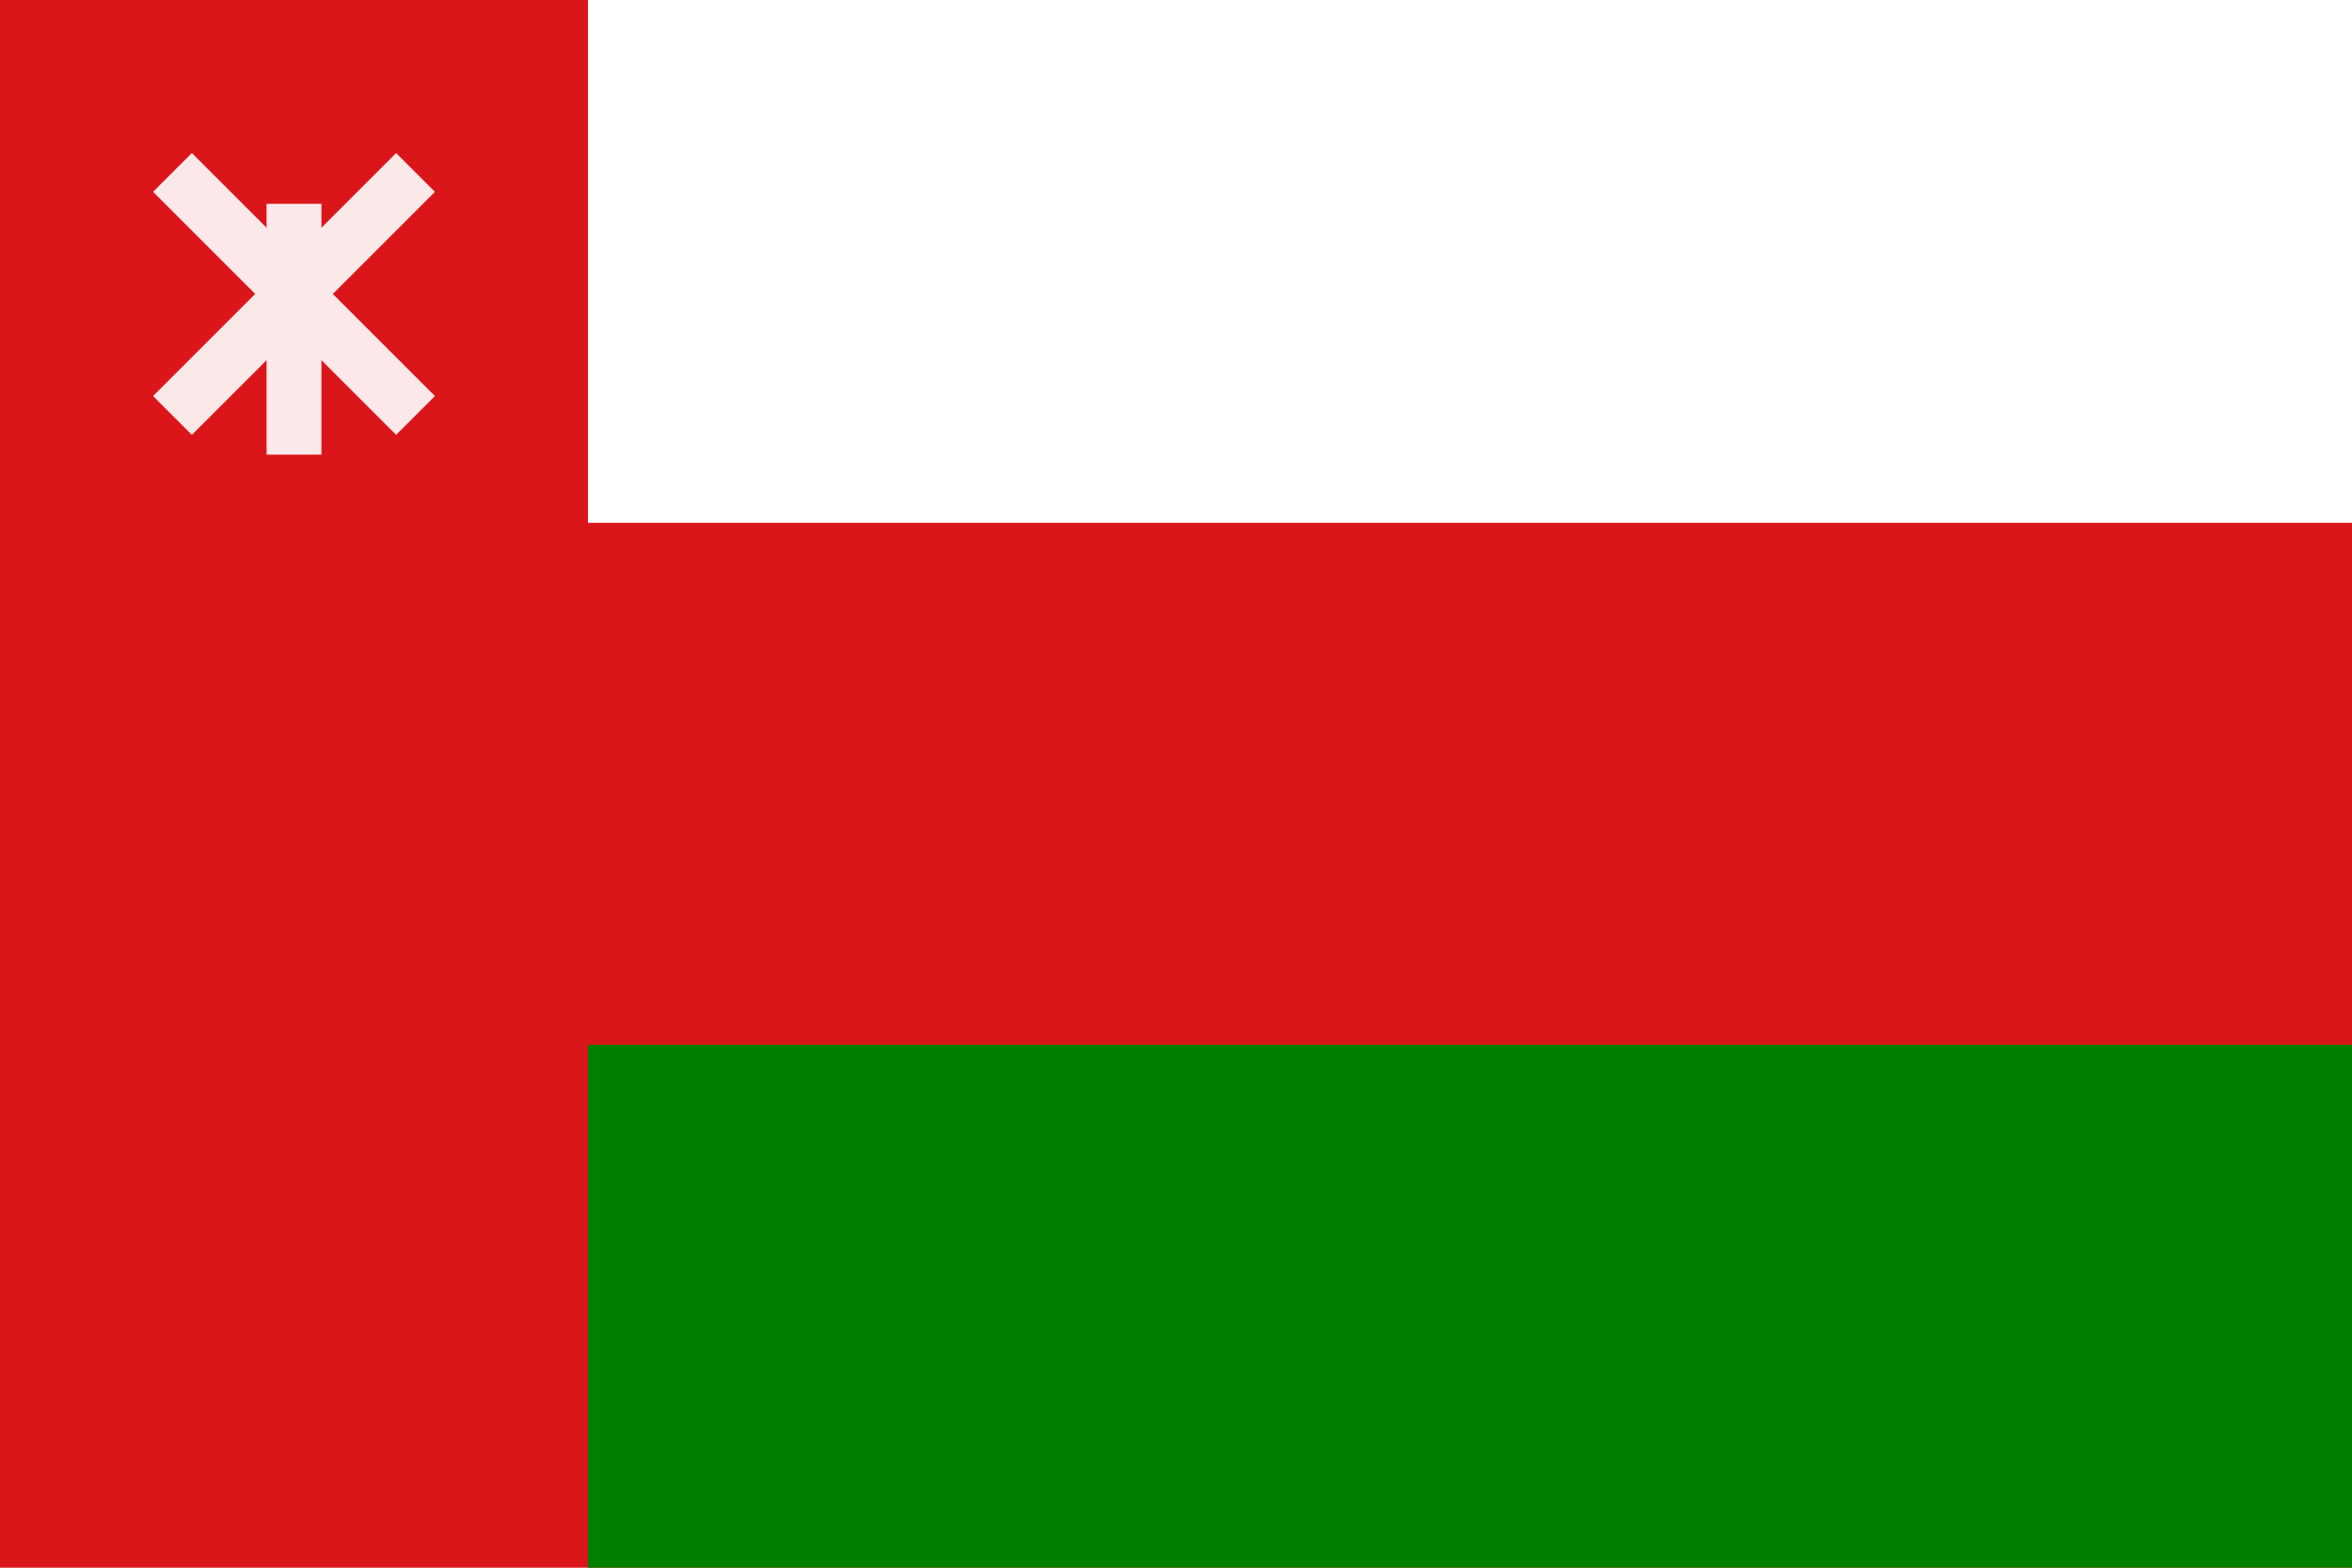
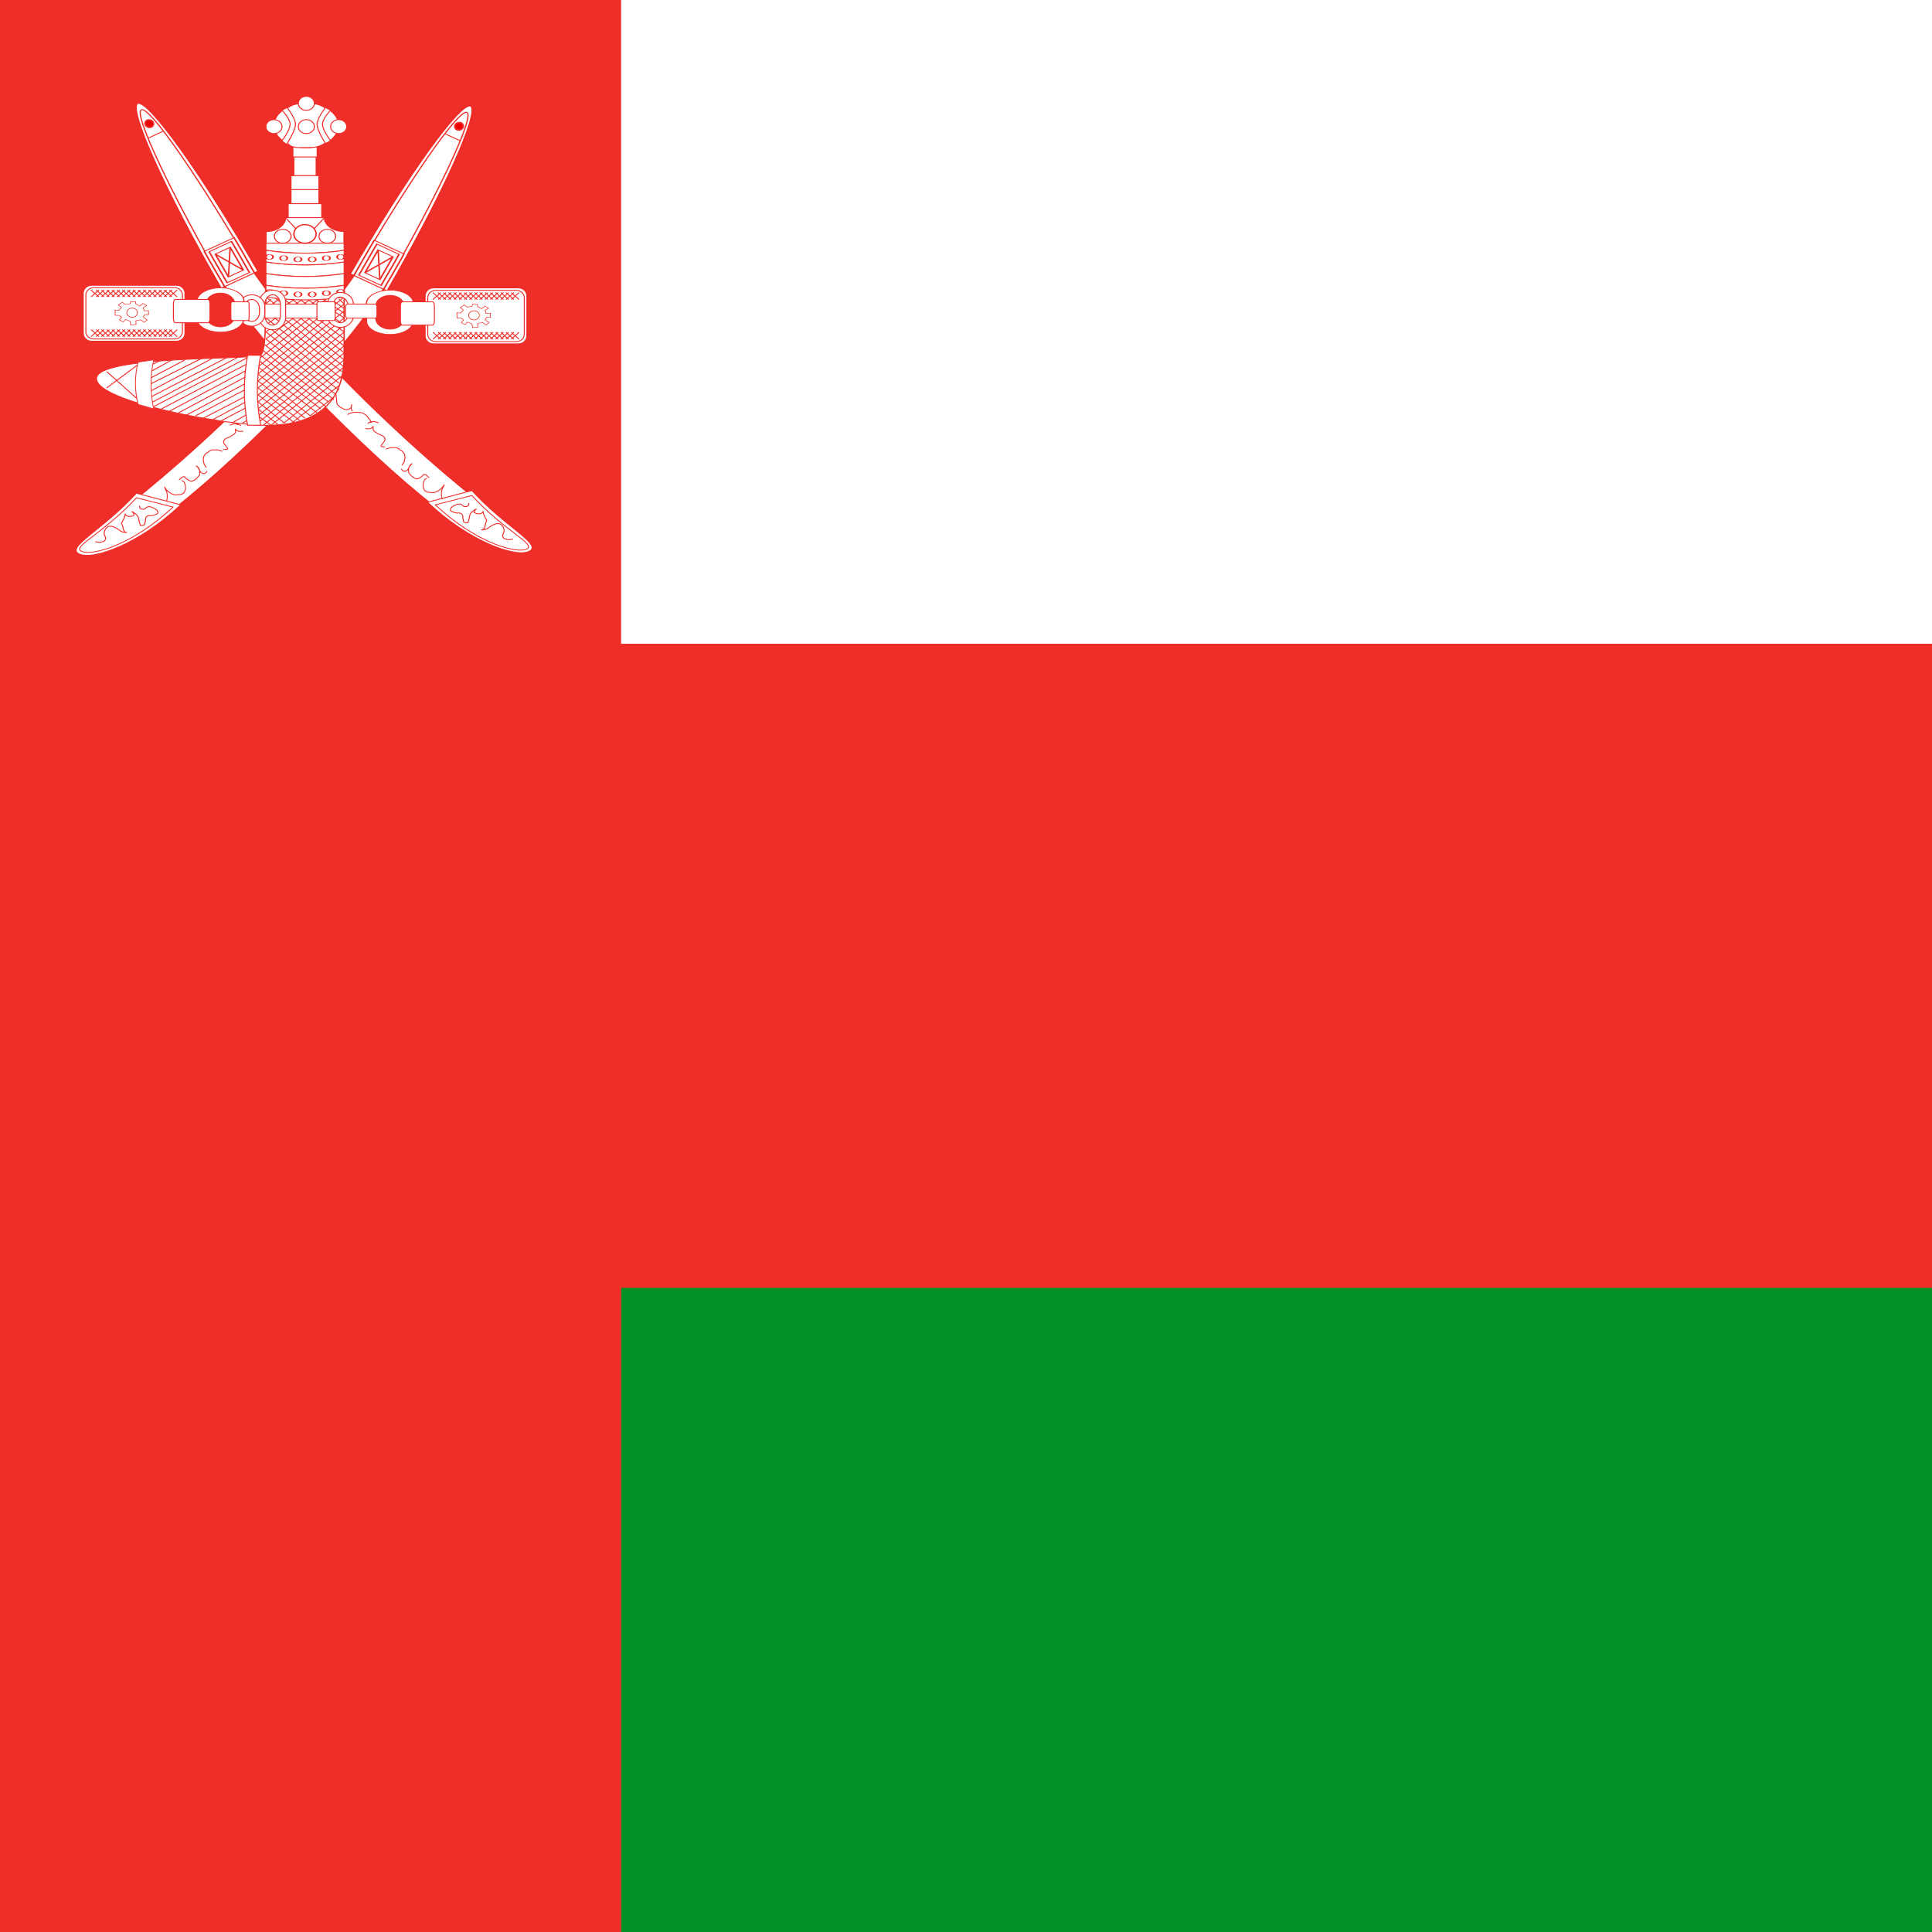
- <svg xmlns="http://www.w3.org/2000/svg" width="60" height="40" viewBox="0 0 30 20">
-   <rect width="30" height="20" fill="#DB161B" />
-   <rect x="7.5" width="22.5" height="6.67" fill="#FFFFFF" />
-   <rect x="7.5" y="13.33" width="22.5" height="6.67" fill="#008000" />
-   <g fill="#FFFFFF" opacity="0.9">
-     <path d="M2.2 2.2 L5.3 5.3 M5.3 2.2 L2.2 5.3" stroke="#FFFFFF" stroke-width="0.7" />
-     <rect x="3.4" y="2.6" width="0.7" height="3.2" />
+ <svg xmlns="http://www.w3.org/2000/svg" id="flag-icons-om" viewBox="0 0 512 512">
+   <defs>
+     <clipPath id="om-a">
+       <path fill-opacity=".7" d="M0 0h512v512H0z" />
+     </clipPath>
+   </defs>
+   <g clip-path="url(#om-a)">
+     <path fill="#ef2d29" fill-rule="evenodd" d="M-23.3-21.6h554.7v553H-23.3z" />
+     <path fill="#009025" fill-rule="evenodd" d="M164.6 341.3H541V549H164.6z" />
+     <path fill="#fff" fill-rule="evenodd" d="M164.6-19.4H541v190H164.6z" />
+     <g stroke="#ef2d28">
+       <g fill="#fff" fill-rule="evenodd" transform="matrix(.19516 0 0 .17447 109.2 -5.3)">
+         <rect width="138.2" height="85" x="17.7" y="467.7" stroke-width="1.4" rx="11.5" ry="12.1" />
+         <rect width="131.1" height="78" x="21.3" y="471.3" stroke-width="1pt" rx="10.9" ry="11.1" />
+         <path stroke-width="1pt" d="m65 396 9.7.5.4 5.8 8 5.3 6.2-6.7 7.5 5.3-7 5.8 1.7 8 8.8-.5V430l-7-.4-3.6 6.6 8 7.5-6.2 6.2-6.7-6.6-9.7 2.6.5 9.7-10.6 1-1.4-9.4-8.8-4.8-4.9 6.6-7.5-4.9 4.4-7.5-5.3-4.8H34l-.4-13.7 7.5.9 5.3-8-6.2-6.2 8-7 5.7 5.7 9.7-1.8z" transform="matrix(.68108 0 0 .5852 38 260.7)" />
+         <ellipse cx="68.9" cy="426.8" stroke-width="1pt" rx="11.1" ry="9.9" transform="matrix(.65819 0 0 .70224 38.8 209.6)" />
+         <path stroke-width="1pt" d="m39 474.8-10.7 10.6m17.8-10.6-10.7 10.6m17.7-10.6-10.6 10.6m17.7-10.6-10.6 10.6m17.7-10.6-10.6 10.6m17.7-10.6-10.6 10.6m17.7-10.6-10.6 10.6m17.7-10.6L78 485.4m17.7-10.6L85 485.4m17.8-10.6L92 485.4m17.7-10.6-10.6 10.6m17.7-10.6-10.6 10.6m-17.7-10.6L78 485.4m46-10.6-10.6 10.6m17.7-10.6-10.6 10.6m17.7-10.6-10.6 10.6m17.7-10.6-10.6 10.6m0-10.6 10.6 10.6m-17.7-10.6 10.6 10.6m-17.7-10.6 10.6 10.6m-17.7-10.6 10.6 10.6m-17.7-10.6 10.6 10.6m-17.7-10.6 10.6 10.6m-17.7-10.6 10.7 10.6M85 474.8l10.6 10.6m-17.8-10.6 10.7 10.6m-17.7-10.6 10.6 10.6m-17.7-10.6 10.6 10.6m-17.7-10.6 10.6 10.6M85 474.8l10.6 10.6m-46-10.6 10.5 10.6m-17.7-10.6 10.7 10.6m-17.8-10.6L46 485.4m-17.8-10.6L39 485.4m0 49.6-10.6 10.7M46 535l-10.7 10.7M53.2 535l-10.7 10.7M60.2 535l-10.6 10.7M67.3 535l-10.6 10.7M74.4 535l-10.6 10.7M81.5 535 71 545.7M88.6 535 78 545.7M95.7 535 85 545.7m17.7-10.7L92 545.7m18-10.7-10.7 10.7M117 535l-10.6 10.7M88.6 535 78 545.7m46-10.7-10.6 10.7m17.7-10.7-10.6 10.7m17.7-10.7-10.6 10.7m17.7-10.7-10.6 10.7m0-10.7 10.6 10.7M127.6 535l10.6 10.7M120.5 535l10.6 10.7M113.4 535l10.6 10.7M106.3 535l10.6 10.7M99.2 535l10.7 10.7M92 535l10.7 10.7M85 535l10.6 10.7M78 535l10.6 10.7M70.9 535l10.6 10.7M63.8 535l10.6 10.7M56.7 535l10.6 10.7M85.1 535l10.6 10.7m-46-10.7 10.5 10.7M42.5 535l10.7 10.7M35.4 535l10.7 10.7M28.4 535 39 545.7" />
+       </g>
+       <g fill="#fff" fill-rule="evenodd" transform="matrix(.19516 0 0 .17447 18.6 -6)">
+         <rect width="138.2" height="85" x="17.7" y="467.7" stroke-width="1.4" rx="11.5" ry="12.1" />
+         <rect width="131.1" height="78" x="21.3" y="471.3" stroke-width="1pt" rx="10.9" ry="11.1" />
+         <path stroke-width="1pt" d="m65 396 9.7.5.4 5.8 8 5.3 6.2-6.7 7.5 5.3-7 5.8 1.7 8 8.8-.5V430l-7-.4-3.6 6.6 8 7.5-6.2 6.2-6.7-6.6-9.7 2.6.5 9.7-10.6 1-1.4-9.4-8.8-4.8-4.9 6.6-7.5-4.9 4.4-7.5-5.3-4.8H34l-.4-13.7 7.5.9 5.3-8-6.2-6.2 8-7 5.7 5.7 9.7-1.8z" transform="matrix(.68108 0 0 .5852 38 260.7)" />
+         <ellipse cx="68.9" cy="426.8" stroke-width="1pt" rx="11.1" ry="9.9" transform="matrix(.65819 0 0 .70224 38.8 209.6)" />
+         <path stroke-width="1pt" d="m39 474.8-10.7 10.6m17.8-10.6-10.7 10.6m17.7-10.6-10.6 10.6m17.7-10.6-10.6 10.6m17.7-10.6-10.6 10.6m17.7-10.6-10.6 10.6m17.7-10.6-10.6 10.6m17.7-10.6L78 485.4m17.7-10.6L85 485.4m17.8-10.6L92 485.4m17.7-10.6-10.6 10.6m17.7-10.6-10.6 10.6m-17.7-10.6L78 485.4m46-10.6-10.6 10.6m17.7-10.6-10.6 10.6m17.7-10.6-10.6 10.6m17.7-10.6-10.6 10.6m0-10.6 10.6 10.6m-17.7-10.6 10.6 10.6m-17.7-10.6 10.6 10.6m-17.7-10.6 10.6 10.6m-17.7-10.6 10.6 10.6m-17.7-10.6 10.6 10.6m-17.7-10.6 10.7 10.6M85 474.8l10.6 10.6m-17.8-10.6 10.7 10.6m-17.7-10.6 10.6 10.6m-17.7-10.6 10.6 10.6m-17.7-10.6 10.6 10.6M85 474.8l10.6 10.6m-46-10.6 10.5 10.6m-17.7-10.6 10.7 10.6m-17.8-10.6L46 485.4m-17.8-10.6L39 485.4m0 49.6-10.6 10.7M46 535l-10.7 10.7M53.2 535l-10.7 10.7M60.2 535l-10.6 10.7M67.3 535l-10.6 10.7M74.4 535l-10.6 10.7M81.5 535 71 545.7M88.6 535 78 545.7M95.7 535 85 545.7m17.7-10.7L92 545.7m18-10.7-10.7 10.7M117 535l-10.6 10.7M88.6 535 78 545.7m46-10.7-10.6 10.7m17.7-10.7-10.6 10.7m17.7-10.7-10.6 10.7m17.7-10.7-10.6 10.7m0-10.7 10.6 10.7M127.6 535l10.6 10.7M120.5 535l10.6 10.7M113.4 535l10.6 10.7M106.3 535l10.6 10.7M99.2 535l10.7 10.7M92 535l10.7 10.7M85 535l10.6 10.7M78 535l10.6 10.7M70.9 535l10.6 10.7M63.8 535l10.6 10.7M56.7 535l10.6 10.7M85.1 535l10.6 10.7m-46-10.7 10.5 10.7M42.5 535l10.7 10.7M35.4 535l10.7 10.7M28.4 535 39 545.7" />
+       </g>
+       <path fill="#fff" fill-rule="evenodd" stroke-width="1pt" d="M538.6 531.5c1.7 166.6 24.8 202 3.5 202s-31.9-92.1-31.9-205.5 14.2-205.5 35.5-205.5-9 31.9-7.1 209z" transform="matrix(-.31598 -.12472 -.1982 .19883 340 68.2)" />
+       <path fill="#fff" fill-rule="evenodd" stroke-width="1.3" d="m545.7 779.5-60.3 17.7c56.7 60.3 120.5 85 138.2 74.4 17.7-10.6-31.9-35.4-78-92z" transform="matrix(-.19516 0 0 .17447 142.6 -5.3)" />
+       <path fill="#fff" fill-rule="evenodd" stroke-width="1.3" d="m547.3 786.9-51 14.7c56.7 60.3 112.8 77.4 127.3 70 14.6-7.3-30.3-28-76.3-84.7z" transform="matrix(-.1901 0 0 .16776 140.2 -.1)" />
+       <path fill="none" stroke-width="1.8" d="M353.1 634.2c.2 1.3.8 7.1 1.3 9.4 0 3.2.3 5.6.6 8.1.8 2.2.7 4.2 3.1 5a9.9 9.9 0 0 0 5 4.4 27.7 27.7 0 0 0 6.3 3.8 11.6 11.6 0 0 0 7.5.6c2.2-1.5 3.8-3.1 5.6-4.4.4-2 .8-4.9 1.3-6.9a32.6 32.6 0 0 0-1.3 8.2c.2 3 1.3 4.4 2.5 6.8" transform="matrix(-.13744 0 0 .12206 120.8 27.9)" />
+       <path fill="none" stroke-width="1.8" d="m389.4 681.7.6-.6c-1.5 1.5-.9.8 2.5-1.3 2.4-1.2 5-1.8 8.1-2.4h8.8c3.4 0 5.7.5 8.1 1.2 1.8 1.8 4.4 2.8 6.3 4.4a11 11 0 0 1 3.7 5c1.7 1.7 2.8 4.3 4.4 5.6.7 2.9 2.1 2.8 3.1 5-3 .2-5.3.6-6.9 2.5-2.6 1.3 2.2-1.3 3.2-2.5 2-.6 2.5-1.2 5.6-1.2 2.8-1 4.6.7 7.5 1.2 1.7 1 2.2 1.3 4.4 1.3" transform="matrix(-.13744 0 0 .12206 122.6 27.2)" />
+       <path fill="none" stroke-width="1.8" d="M438.1 724.9c1.3 0 7.1 1.1 9.4 0 2.6-.7 4-2 5.6-4.4.8-1.7 0 3 0 5 .3 3.7 1.4 3.7 3.2 6.2 1.8 1.2 3.7 2.8 5.6 3.8a18 18 0 0 0 5.6 3.1c2 1 4.1 1.8 5.6 3.1 2.1 1.5 2 3.3 3.2 5.7-.3 3-.8 4.8-2.5 6.2-.8 2.1-2.4 4.2-3.8 5.6-1.5 3-3.3 4.3.6 5 2.2 1 3.4.2 5.7 0" transform="matrix(-.13744 0 0 .12206 124.7 25.8)" />
+       <path fill="none" stroke-width="1.8" d="M480.6 771.7c1.6-.4 7-2.2 9.4-3.1h8.8c3.3.3 4 1.3 6.8 2.5 1.9 1.9 3.1 3.2 5.7 4.4 1.3 1.7 4 4.7 5 6.9a25.5 25.5 0 0 1 1.2 8c0 3.7-1 4.4-1.2 7.6a19.3 19.3 0 0 1-3.8 7.5c-.3.8-.5 1-1.2 1.2" transform="matrix(-.13744 0 0 .12206 125 25.4)" />
+       <path fill="none" stroke-width="2.4" d="M538.1 818c.4 0 1.2 2 2.5 3.7 2.9 3 3.2 3.2 7.5 3.2 4-.2 3.5-1.6 6.3-2.5 1.3-2 2.9-3.6 4.4-6.3 1-1.6 1.9-4.1 3-5.6 1.2-1.9 2.6-3.3 3.8-5 1.2-.5 1.6-1 3.2-1.3-3.6.6-4 1.9-6.3 3.8a58.9 58.9 0 0 0-3.1 5.6c-.4 2.7-1.2 4.8-1.3 8.1 0 3.5 0 5.9 1.3 8.8 1.5 1.5 2.5 3.1 4.4 4.4a36.7 36.7 0 0 1 4.3 5l5.7 3.7c1.8 1.1 3.9 2.2 6.8 2.5 3.7-.3 4.8-1.3 7.5-2.5 2.4-1.7 4.2-2.8 6.3-4.4a21 21 0 0 0 4.4-5c3.3-.8 5.5-.5 7.5 1.3a16.5 16.5 0 0 1 4.3 4.4c1 .5 2.8 2 3.8 2.5" transform="matrix(-.09758 0 0 .09635 107.4 46)" />
+       <path fill="none" stroke-width="1.9" d="M503.8 836.1c-.8.3-3.8 2.4-5 3.1-.8 2.7-2.1 4.1-2.5 7-.7 2.6-.7 5.6-.7 8.7.7 3.2 2 5.5 3.2 8 2 1.4 3 2.4 5.6 3.8 2.5.4 5 .7 8.1.7 2 .6 5.6.9 7.5 0 2.8-.4 4.9-1.5 6.9-2.5 2.3-1.3 3.7-2.6 6.2-3.8 1.3-1.8 3.2-3.5 5-5.6 1.6-2.1 2.7-3.3 3.8-5.6-1 2.6-2.3 5-3.1 7.5-1.5 2.6-2.3 3.6-2.5 6.8-1 2.6-.7 5.8-.7 8.8.3 2 .4 5.8 1.3 7.5v1.9" transform="matrix(-.12132 0 0 .12024 109.3 26.8)" />
+       <path fill="none" stroke-width="1.3" d="M541.3 799.2v.7c0-1.7 0-.9-.7 2.5-1.1 1.4-4 1.8-6.2 1.2-2-1.7-2-3-5.6-3.7-3.6.2-5 1.2-7 2.5a9.5 9.5 0 0 0-5 4.3c-.7 2.1-1.1 3.6 1.3 4.4a15.2 15.2 0 0 0 7 2.5c2.8 0 4.9-.3 6.2 1.3 2 2 1.8 3.2 1.8 6.8.7 1.1.8 4.4 1.3 5.7a10.6 10.6 0 0 0 5.6 1.2c.7-2 1.4-5.4 1.9-7.5.5-2.2.6-5.4 1.9-6.9a16.6 16.6 0 0 1 4.3-4.4 8 8 0 0 1 3.8-2.4c-2.5 1.2-2.8 2.6-3.1 5.6 2.1 1 2.7 1.8 6.2 1.9 3.5-.3 4.3-1.2 5.6-3.2.3 3.2 1.3 4.2 2 7 1.2 1.8 1.7 3.7 3 6.2-.5 3-1.7 3.1-1.8 6.8-.8 2.5-.8 4.8-2.5 6.3-.8 1-1.4 1.1-3.2 1.2 3.6 0 5.8-.4 8.2-1.8 1.8-1.2 3.2-2.6 5-3.8a23.9 23.9 0 0 1 7.5-3.8c2.9 0 5-.3 6.2 1.3 1.8 1.3 3 3.5 3.8 6.3.5 3.2.8 5.4-.7 7.5-1 2.4-1.3 3.3 0 6.2 1.5 2 3.6 2.3 7 3.1 2.3-.1 4.6-.6 6.2-1.2" transform="matrix(-.19516 0 0 .17447 142.6 -5.3)" />
+       <g fill-rule="evenodd" stroke-width="1pt" transform="matrix(-.19516 0 0 .17447 142.6 -5.3)">
+         <path fill="#fff" d="M531.5 359.6c0-165.2 8-299.4 17.7-299.4 9.8 0 17.7 134.2 17.7 299.4z" transform="matrix(1.4216 -.73423 .46161 .89375 -716.8 541)" />
+         <path fill="#fff" d="M531.5 359.6c0-165.2 8-299.4 17.7-299.4 9.8 0 17.7 134.2 17.7 299.4" transform="matrix(1.1373 -.58739 .44532 .86221 -554.8 471.8)" />
+         <path fill="#fff" d="M563.4 301.2c.2 18.9 0 40.2 0 60.2H535c0-20-.2-41.3 0-60.2z" transform="matrix(1.4216 -.73423 .45889 .88849 -716.7 541.4)" />
+         <path fill="#fff" d="M559.8 304.7c.2 19 0 33.1 0 53.2h-21.2c0-20-.2-34.3 0-53.2z" transform="matrix(1.4216 -.73423 .45889 .88849 -716.7 541.4)" />
+         <path fill="#fff" d="M542.1 311.8h14.2v39h-14.2zm0 0 14.2 39m-14.2 0 14.2-39m-14.2-198.4h14.2" transform="matrix(1.4216 -.73423 .45889 .88849 -716.7 541.4)" />
+         <circle cx="545.7" cy="92.1" r="3.5" fill="#ef0000" transform="matrix(1.6046 .45375 -.36215 1.5787 -734.9 -170.8)" />
+       </g>
+       <path fill="#fff" fill-rule="evenodd" stroke-width="1pt" d="M538.6 531.5c1.7 166.6 24.8 202 3.5 202s-31.9-92.1-31.9-205.5 14.2-205.5 35.5-205.5-9 31.9-7.1 209z" transform="matrix(.31598 -.12472 .1982 .19883 -178.7 67.6)" />
+       <path fill="#fff" fill-rule="evenodd" stroke-width="1.3" d="m545.7 779.5-60.3 17.7c56.7 60.3 120.5 85 138.2 74.4 17.7-10.6-31.9-35.4-78-92z" transform="matrix(.19516 0 0 .17447 18.6 -6)" />
+       <path fill="#fff" fill-rule="evenodd" stroke-width="1.3" d="m547.3 786.9-51 14.7c56.7 60.3 112.8 77.4 127.3 70 14.6-7.3-30.3-28-76.3-84.7z" transform="matrix(.1901 0 0 .16776 21 -.7)" />
+       <path fill="none" stroke-width="1.8" d="M353.1 634.2c.2 1.3.8 7.1 1.3 9.4 0 3.2.3 5.6.6 8.1.8 2.2.7 4.2 3.1 5a9.9 9.9 0 0 0 5 4.4 27.7 27.7 0 0 0 6.3 3.8 11.6 11.6 0 0 0 7.5.6c2.2-1.5 3.8-3.1 5.6-4.4.4-2 .8-4.9 1.3-6.9a32.6 32.6 0 0 0-1.3 8.2c.2 3 1.3 4.4 2.5 6.8" transform="matrix(.13744 0 0 .12206 40.5 27.3)" />
+       <path fill="none" stroke-width="1.8" d="m389.4 681.7.6-.6c-1.5 1.5-.9.8 2.5-1.3 2.4-1.2 5-1.8 8.1-2.4h8.8c3.4 0 5.7.5 8.1 1.2 1.8 1.8 4.4 2.8 6.3 4.4a11 11 0 0 1 3.7 5c1.7 1.7 2.8 4.3 4.4 5.6.7 2.9 2.1 2.8 3.1 5-3 .2-5.3.6-6.9 2.5-2.6 1.3 2.2-1.3 3.2-2.5 2-.6 2.5-1.2 5.6-1.2 2.8-1 4.6.7 7.5 1.2 1.7 1 2.2 1.3 4.4 1.3" transform="matrix(.13744 0 0 .12206 38.7 26.6)" />
+       <path fill="none" stroke-width="1.8" d="M438.1 724.9c1.3 0 7.1 1.1 9.4 0 2.6-.7 4-2 5.6-4.4.8-1.7 0 3 0 5 .3 3.7 1.4 3.7 3.2 6.2 1.8 1.2 3.7 2.8 5.6 3.8a18 18 0 0 0 5.6 3.1c2 1 4.1 1.8 5.6 3.1 2.1 1.5 2 3.3 3.2 5.7-.3 3-.8 4.8-2.5 6.2-.8 2.1-2.4 4.2-3.8 5.6-1.5 3-3.3 4.3.6 5 2.2 1 3.4.2 5.7 0" transform="matrix(.13744 0 0 .12206 36.6 25.1)" />
+       <path fill="none" stroke-width="1.8" d="M480.6 771.7c1.6-.4 7-2.2 9.4-3.1h8.8c3.3.3 4 1.3 6.8 2.5 1.9 1.9 3.1 3.2 5.7 4.4 1.3 1.7 4 4.7 5 6.9a25.5 25.5 0 0 1 1.2 8c0 3.7-1 4.4-1.2 7.6a19.3 19.3 0 0 1-3.8 7.5c-.3.8-.5 1-1.2 1.2" transform="matrix(.13744 0 0 .12206 36.2 24.8)" />
+       <path fill="none" stroke-width="2.4" d="M538.1 818c.4 0 1.2 2 2.5 3.7 2.9 3 3.2 3.2 7.5 3.2 4-.2 3.5-1.6 6.3-2.5 1.3-2 2.9-3.6 4.4-6.3 1-1.6 1.9-4.1 3-5.6 1.2-1.9 2.6-3.3 3.8-5 1.2-.5 1.6-1 3.2-1.3-3.6.6-4 1.9-6.3 3.8a58.9 58.9 0 0 0-3.1 5.6c-.4 2.7-1.2 4.8-1.3 8.1 0 3.5 0 5.9 1.3 8.8 1.5 1.5 2.5 3.1 4.4 4.4a36.7 36.7 0 0 1 4.3 5l5.7 3.7c1.8 1.1 3.9 2.2 6.8 2.5 3.7-.3 4.8-1.3 7.5-2.5 2.4-1.7 4.2-2.8 6.3-4.4a21 21 0 0 0 4.4-5c3.3-.8 5.5-.5 7.5 1.3a16.5 16.5 0 0 1 4.3 4.4c1 .5 2.8 2 3.8 2.5" transform="matrix(.09758 0 0 .09635 53.8 45.4)" />
+       <path fill="none" stroke-width="1.9" d="M503.8 836.1c-.8.3-3.8 2.4-5 3.1-.8 2.7-2.1 4.1-2.5 7-.7 2.6-.7 5.6-.7 8.7.7 3.2 2 5.5 3.2 8 2 1.4 3 2.4 5.6 3.8 2.5.4 5 .7 8.1.7 2 .6 5.6.9 7.5 0 2.8-.4 4.9-1.5 6.9-2.5 2.3-1.3 3.7-2.6 6.2-3.8 1.3-1.8 3.2-3.5 5-5.6 1.6-2.1 2.7-3.3 3.8-5.6-1 2.6-2.3 5-3.1 7.5-1.5 2.6-2.3 3.6-2.5 6.8-1 2.6-.7 5.8-.7 8.8.3 2 .4 5.8 1.3 7.5v1.9" transform="matrix(.12132 0 0 .12024 52 26.2)" />
+       <path fill="none" stroke-width="1.3" d="M541.3 799.2v.7c0-1.7 0-.9-.7 2.5-1.1 1.4-4 1.8-6.2 1.2-2-1.7-2-3-5.6-3.7-3.6.2-5 1.2-7 2.5a9.5 9.5 0 0 0-5 4.3c-.7 2.1-1.1 3.6 1.3 4.4a15.2 15.2 0 0 0 7 2.5c2.8 0 4.9-.3 6.2 1.3 2 2 1.8 3.2 1.8 6.8.7 1.1.8 4.4 1.3 5.7a10.6 10.6 0 0 0 5.6 1.2c.7-2 1.4-5.4 1.9-7.5.5-2.2.6-5.4 1.9-6.9a16.6 16.6 0 0 1 4.3-4.4 8 8 0 0 1 3.8-2.4c-2.5 1.2-2.8 2.6-3.1 5.6 2.1 1 2.7 1.8 6.2 1.9 3.5-.3 4.3-1.2 5.6-3.2.3 3.2 1.3 4.2 2 7 1.2 1.8 1.7 3.7 3 6.2-.5 3-1.7 3.1-1.8 6.8-.8 2.5-.8 4.8-2.5 6.3-.8 1-1.4 1.1-3.2 1.2 3.6 0 5.8-.4 8.2-1.8 1.8-1.2 3.2-2.6 5-3.8a23.9 23.9 0 0 1 7.5-3.8c2.9 0 5-.3 6.2 1.3 1.8 1.3 3 3.5 3.8 6.3.5 3.2.8 5.4-.7 7.5-1 2.4-1.3 3.3 0 6.2 1.5 2 3.6 2.3 7 3.1 2.3-.1 4.6-.6 6.2-1.2" transform="matrix(.19516 0 0 .17447 18.6 -6)" />
+       <g fill-rule="evenodd" stroke-width="1pt" transform="matrix(.19516 0 0 .17447 18.6 -6)">
+         <path fill="#fff" d="M531.5 359.6c0-165.2 8-299.4 17.7-299.4 9.8 0 17.7 134.2 17.7 299.4z" transform="matrix(1.4216 -.73423 .46161 .89375 -716.8 541)" />
+         <path fill="#fff" d="M531.5 359.6c0-165.2 8-299.4 17.7-299.4 9.8 0 17.7 134.2 17.7 299.4" transform="matrix(1.1373 -.58739 .44532 .86221 -554.8 471.8)" />
+         <path fill="#fff" d="M563.4 301.2c.2 18.9 0 40.2 0 60.2H535c0-20-.2-41.3 0-60.2z" transform="matrix(1.4216 -.73423 .45889 .88849 -716.7 541.4)" />
+         <path fill="#fff" d="M559.8 304.7c.2 19 0 33.1 0 53.2h-21.2c0-20-.2-34.3 0-53.2z" transform="matrix(1.4216 -.73423 .45889 .88849 -716.7 541.4)" />
+         <path fill="#fff" d="M542.1 311.8h14.2v39h-14.2zm0 0 14.2 39m-14.2 0 14.2-39m-14.2-198.4h14.2" transform="matrix(1.4216 -.73423 .45889 .88849 -716.7 541.4)" />
+         <circle cx="545.7" cy="92.1" r="3.5" fill="#ef0000" transform="matrix(1.6046 .45375 -.36215 1.5787 -734.9 -170.8)" />
+       </g>
+       <g fill="#fff" fill-rule="evenodd" transform="matrix(.19516 0 0 .17447 18.6 -6)">
+         <path stroke-width="1pt" d="M305.6 396.9c0 124 .5 170.7-5.6 177.1-5.8 6.9-167.1 0-167.1 35.4s132.8 71 172.7 71c53.2 0 79.7-35.5 79.7-106.4V397h-79.7z" transform="matrix(1.3333 0 0 1 -141.7 0)" />
+         <path stroke-width="1pt" d="M265.8 396.9v17.7a321.1 321.1 0 0 0 106.2 0v-17.7a321.1 321.1 0 0 1-106.2 0z" transform="matrix(1 0 0 .99999 0 35.4)" />
+         <path stroke-width="1pt" d="M265.8 396.9v17.7a321.1 321.1 0 0 0 106.2 0v-17.7a321.1 321.1 0 0 1-106.2 0z" transform="scale(1 .99999)" />
+         <path stroke-width="1pt" d="M265.8 396.9v17.7a321.1 321.1 0 0 0 106.2 0v-17.7a321.1 321.1 0 0 1-106.2 0z" transform="matrix(1 0 0 .99999 0 17.7)" />
+         <path stroke-width="1pt" d="M265.8 396.9v17.7a321.1 321.1 0 0 0 106.2 0v-17.7a321.1 321.1 0 0 1-106.2 0z" transform="matrix(1 0 0 .99999 0 53.1)" />
+         <ellipse cx="256.9" cy="210.8" stroke-width="4.5" rx="8.9" ry="26.6" transform="matrix(.54545 0 0 .14383 130.5 394.3)" />
+         <ellipse cx="292.3" cy="246.3" stroke-width="4.5" rx="8.9" ry="26.6" transform="matrix(.54545 0 0 .14383 130.5 391.1)" />
+         <ellipse cx="327.8" cy="264" stroke-width="4.5" rx="8.9" ry="26.6" transform="matrix(.54545 0 0 .14383 130.5 390.5)" />
+         <ellipse cx="363.2" cy="264" stroke-width="4.5" rx="8.9" ry="26.6" transform="matrix(.54545 0 0 .14383 130.5 390.5)" />
+         <ellipse cx="398.6" cy="246.3" stroke-width="4.5" rx="8.9" ry="26.6" transform="matrix(.54545 0 0 .14383 130.5 391.1)" />
+         <ellipse cx="434.1" cy="210.8" stroke-width="4.5" rx="8.9" ry="26.6" transform="matrix(.54545 0 0 .14383 130.5 394.3)" />
+         <path stroke-width="1pt" d="M265.8 485.4 372 581.1m-95.6-95.7 95.7 85M290.5 489l81.6 70.9m-71-71 71 60.3M311.8 489l60.2 49.6M322.4 489l49.6 39m-39-39 39 28.3M343.8 489l28.4 21.2M354.3 489l17.8 14.2M365 489l7 7m-106.2 0L372 591.8m0-106.3L255 591.7m106.3-106.3-102.7 92.2m88.6-88.6-81.5 70.8m70.8-70.8-70.8 60.2M326 489l-60.2 49.6m49.6-49.6-49.6 39m39-39-39 28.3M294 489l-28.3 21.2m17.7-21.2-17.7 14.2m7-14.2-7 7m106.3 0L255 602.5m117-95.7L255 613m117-95.7L255 623.6m117-95.7L255 634.4m117-95.7L255 644.9m117-95.7L255 655.5m117-95.7L255 666.1m117-95.6L255 676.8m117-95.7-109.9 99.2M372 591.7l-99.2 88.6m95.6-74.4-78 70.9M365 620l-63.8 56.7m56.7-39-32 28.3m-60.1-159.4 102.7 92.1m-102.7-81.5 102.7 92.2M265.8 528l99.2 88.5m-99.2-78 99.2 88.7m-99.2-78 95.6 85m-99.2-77.9 95.7 85M262.2 567l88.6 78m-92.1-71 88.6 78M255 581l85 74.4m-85-63.8 81.5 70.9M255 602.3l71 63.7" />
+         <path stroke-width="1pt" d="M265.8 396.9v17.7a321.1 321.1 0 0 0 106.2 0v-17.7a321.1 321.1 0 0 1-106.2 0z" transform="matrix(1 0 0 .99999 0 70.9)" />
+         <path stroke-width="1pt" d="m255.1 613 63.8 56.7m-63.8-46 56.7 49.5m-56.7-39 49.6 42.6m-49.6-32 35.5 32M255 655.5l28.4 24.8M255 666.1l17.7 14.2" />
+         <ellipse cx="256.9" cy="210.8" stroke-width="4.5" rx="8.9" ry="26.6" transform="matrix(.54545 0 0 .14383 130.5 447.5)" />
+         <ellipse cx="292.3" cy="246.3" stroke-width="4.5" rx="8.9" ry="26.6" transform="matrix(.54545 0 0 .14383 130.5 444.3)" />
+         <ellipse cx="327.8" cy="264" stroke-width="4.5" rx="8.9" ry="26.6" transform="matrix(.54545 0 0 .14383 130.5 443.6)" />
+         <ellipse cx="363.2" cy="264" stroke-width="4.5" rx="8.9" ry="26.6" transform="matrix(.54545 0 0 .14383 130.5 443.6)" />
+         <ellipse cx="398.6" cy="246.3" stroke-width="4.5" rx="8.9" ry="26.6" transform="matrix(.54545 0 0 .14383 130.5 444.3)" />
+         <ellipse cx="434.1" cy="210.8" stroke-width="4.5" rx="8.9" ry="26.6" transform="matrix(.54545 0 0 .14383 130.5 447.5)" />
+         <path stroke-width="1pt" d="m113.4 652 127.5-74.4m-134.6 70.8 120.5-70.8m-124 63.7 109.8-63.7M99.2 634.3l95.7-56.7M92 627.2l88.6-49.6m-85 39 60.2-35.5M92 609.4l46-28.3m-46 17.7 32-17.7m0 74.4 120.4-70.9M134.7 659 248 591.7m-102.7 70.9 106.3-63.8m-95.7 67.3 88.6-53.1M170 666.1l78-46m-67.4 49.6 67.3-39m-56.7 42.5 53.2-31.9m-39 32 42.5-24.9m-28.3 28.4L248 659m-14 17.8 17.7-10.6" />
+         <path stroke-width="1pt" d="M265.8 396.9v17.7a321.1 321.1 0 0 0 106.2 0v-17.7a321.1 321.1 0 0 1-106.2 0z" transform="matrix(0 1 -.99999 0 655.5 308.3)" />
+         <path stroke-width="1pt" d="m49.6 623.6 42.5-35.4m-42.5 10.6 42.5 42.5" />
+         <path stroke-width="1pt" d="m260.1 388 5.6 26.6c35.5 5.9 65.3 5.9 100.8 0l11.1-26.6c-35.4 5.9-82 5.9-117.5 0z" transform="matrix(0 .63333 -.8 0 423.8 416.3)" />
+         <path stroke-width="1pt" d="M258.7 350.8v-17.9c-10.7.2-17.8-10.5-17.8-21.2l-35.4.1c0 10.6-7 21.3-17.7 21.3v17.7z" transform="matrix(1.4983 0 0 1 -15.6 53.1)" />
+         <path stroke-width="1.4" d="M296 343.7h45.6V365H296zm3.9-21.3h37.9v21.3h-38zm0-21.2h37.9v21.2h-38zm3.8-28.4H334v28.4h-30.3zm-1.3-24.8h33v24.8h-33z" />
+         <ellipse cx="237.4" cy="161.2" stroke-width="1pt" rx="42.5" ry="33.7" transform="matrix(1.0333 0 0 1 75.3 63.8)" />
+         <path stroke-width="1pt" d="M258.7 159.4c0 9.3 10.6 24.8 10.6 24.8-7.7 6.2-20.2 10.7-31.9 10.7s-26.3-2.6-31.9-10.7c0 0 10.6-15.4 10.6-24.7s-10.6-21.3-10.6-21.3a54.6 54.6 0 0 1 32-10.6c11.6 0 24 4.5 31.8 10.6 0 0-10.6 12-10.6 21.3z" transform="matrix(1.0333 0 0 1 75.3 63.8)" />
+         <path stroke-width="1pt" d="M251.6 159.4c0 9.3 10.6 28.4 10.6 28.4-7.7 6-13 7-24.8 7s-19.2 1.1-24.8-7c0 0 10.6-19 10.6-28.4s-10.6-24.8-10.6-24.8c7.7-6 13-7 24.8-7 11.7 0 17.1 1 24.8 7 0 0-10.6 15.5-10.6 24.8z" transform="matrix(1.0333 0 0 1 75.3 63.8)" />
+         <circle cx="194.9" cy="166.5" r="10.6" stroke-width="1pt" transform="matrix(1.0333 0 0 1 75.3 60.2)" />
+         <circle cx="194.9" cy="166.5" r="10.6" stroke-width="1pt" transform="matrix(1.0333 0 0 1 163.2 60.2)" />
+         <circle cx="194.9" cy="166.5" r="10.6" stroke-width="1pt" transform="matrix(1.0333 0 0 1 119.3 60.2)" />
+         <circle cx="194.9" cy="166.5" r="10.6" stroke-width="1pt" transform="matrix(1.0333 0 0 1 119.3 24.8)" />
+         <circle cx="194.9" cy="166.5" r="10.6" stroke-width="1pt" transform="matrix(1.0702 0 0 1 80 226.8)" />
+         <circle cx="194.9" cy="166.5" r="10.6" stroke-width="1pt" transform="matrix(1.0702 0 0 1 140.6 226.8)" />
+         <path stroke-width="1pt" d="M212.6 311.8h49.6l-24.8 31.9z" transform="matrix(1.0702 0 0 1 64.8 53.1)" />
+         <circle cx="194.9" cy="166.5" r="10.6" stroke-width="1pt" transform="matrix(1.427 0 0 1.3333 40.7 167.7)" />
+       </g>
+       <g fill="#fff" fill-rule="evenodd" transform="matrix(.19516 0 0 .17447 18.3 -10.9)">
+         <rect width="81.5" height="21.3" x="262.2" y="524.4" stroke-width="1.3" rx="4.4" ry="3.8" />
+         <path stroke-width="1.3" d="M368.5 506.7c-9.8 0-17.7 8.3-17.7 18.5v16.1a18 18 0 0 0 17.7 18.5 18 18 0 0 0 17.7-18.5v-16a18 18 0 0 0-17.7-18.6zm0 7c-5.9 0-10.6 6.7-10.6 14.9v9.3c0 8.2 4.7 14.8 10.6 14.8 5.9 0 10.6-6.6 10.6-14.8v-9.3c0-8.2-4.7-14.8-10.6-14.8zm-92.1-3.5c-6 0-10.6 6.6-10.6 14.9v16.4c0 8.2 4.7 14.8 10.6 14.8 5.9 0 10.6-6.6 10.6-14.8V525c0-8.3-4.7-14.9-10.6-14.9zm0-7a18 18 0 0 0-17.7 18.5v23.2a18 18 0 0 0 17.7 18.5c9.8 0 17.7-8.3 17.7-18.5v-23.2a18 18 0 0 0-17.7-18.6z" />
+         <path stroke-width="1.3" d="M248 517.3c-5.9 0-10.6 6.6-10.6 14.8v3.9c0 8.2 4.7 14.8 10.6 14.8 6 0 10.7-6.6 10.7-14.8v-3.9c0-8.2-4.8-14.8-10.7-14.8zm0-7a18 18 0 0 0-17.7 18.5v10.6a18 18 0 0 0 17.7 18.5c9.8 0 17.8-8.3 17.8-18.5v-10.6a18 18 0 0 0-17.8-18.6z" />
+         <path stroke-width=".9" d="M478.4 237.4c-6 0-10.7 6.6-10.7 14.8v16.5c0 8.1 4.8 14.8 10.7 14.8 5.8 0 10.6-6.6 10.6-14.9v-16.4c0-8.2-4.8-14.8-10.6-14.8zm0-7a18 18 0 0 0-17.8 18.4V272a18 18 0 0 0 17.7 18.6c9.9 0 17.8-8.3 17.8-18.6v-23.2a18 18 0 0 0-17.7-18.5z" transform="matrix(1.8 0 0 1.1176 -655.5 242.2)" />
+         <path stroke-width=".9" d="M478.4 237.4c-6 0-10.7 6.6-10.7 14.8v16.5c0 8.1 4.8 14.8 10.7 14.8 5.8 0 10.6-6.6 10.6-14.9v-16.4c0-8.2-4.8-14.8-10.6-14.8zm0-7a18 18 0 0 0-17.8 18.4V272a18 18 0 0 0 17.7 18.6c9.9 0 17.8-8.3 17.8-18.6v-23.2a18 18 0 0 0-17.7-18.5z" transform="matrix(1.8 0 0 1.1176 -425.2 245.7)" />
+         <rect width="42.5" height="21.3" x="375.6" y="524.4" stroke-width="1.3" rx="2.3" ry="3.8" />
+         <rect width="24.8" height="28.4" x="336.6" y="520.9" stroke-width="1.3" rx="1.4" ry="5" />
+         <rect width="24.8" height="28.4" x="219.7" y="520.9" stroke-width="1.3" rx="1.4" ry="5" />
+         <rect width="49.6" height="35.4" x="141.7" y="517.3" stroke-width="1.3" rx="2.7" ry="6.3" />
+         <rect width="46.1" height="35.4" x="450" y="520.9" stroke-width="1.3" rx="2.5" ry="6.3" />
+       </g>
+     </g>
  </g>
</svg>
